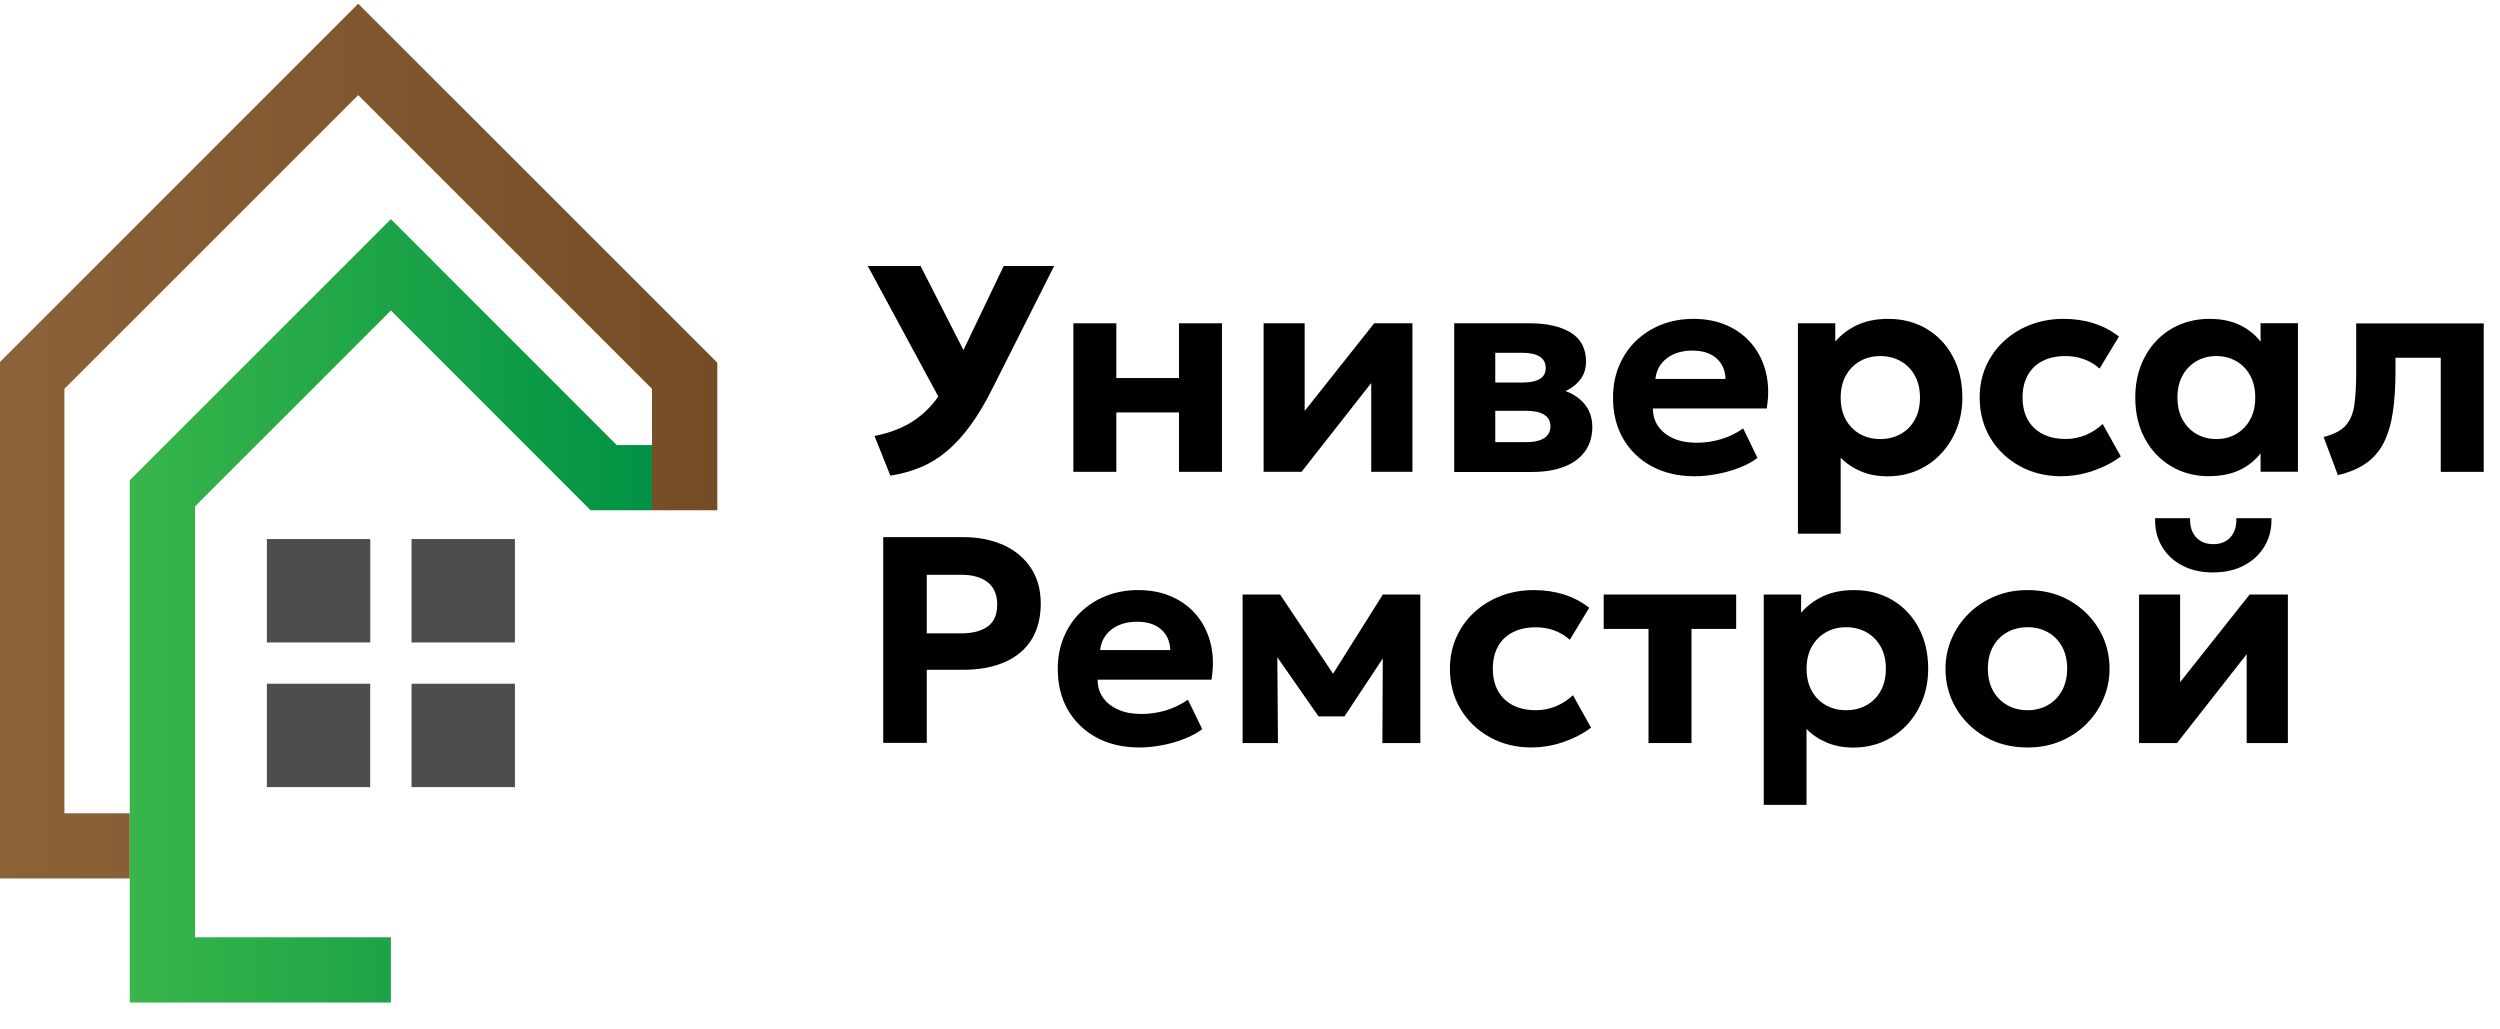
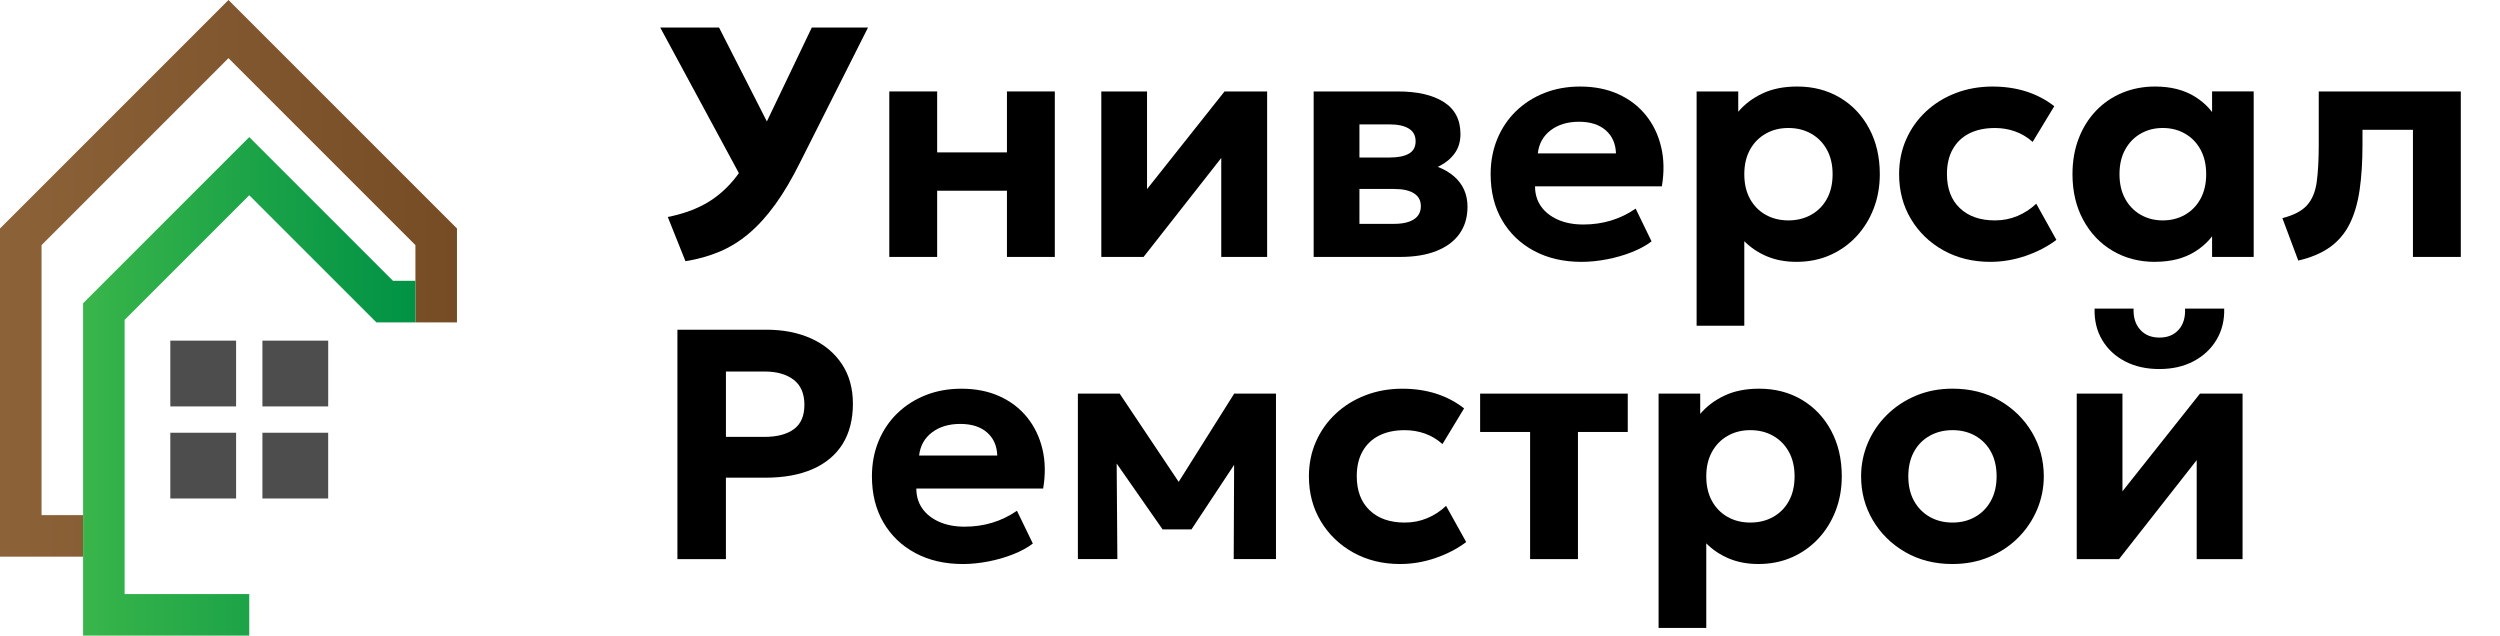
- <svg xmlns="http://www.w3.org/2000/svg" id="Layer_1" data-name="Layer 1" viewBox="0 0 338 139">
+ <svg xmlns="http://www.w3.org/2000/svg" id="Layer_1" data-name="Layer 1" viewBox="0 0 1180 300">
  <defs>
    <style>
      .cls-1 {
        fill: url(#New_Gradient_Swatch_1);
      }

      .cls-1, .cls-2, .cls-3, .cls-4 {
        stroke-width: 0px;
      }

      .cls-2 {
        fill: #4d4d4d;
      }

      .cls-3 {
        fill: url(#linear-gradient);
      }

      .cls-4 {
        fill: #000;
      }
    </style>
-     <linearGradient id="linear-gradient" x1="-.11" y1="59.64" x2="96.98" y2="59.64" gradientUnits="userSpaceOnUse">
+     <linearGradient id="linear-gradient" x1="0" y1="131.37" x2="215.69" y2="131.37" gradientUnits="userSpaceOnUse">
      <stop offset="0" stop-color="#8c6239" />
      <stop offset="1" stop-color="#754c24" />
    </linearGradient>
-     <linearGradient id="New_Gradient_Swatch_1" data-name="New Gradient Swatch 1" x1="17.54" y1="82.58" x2="88.15" y2="82.58" gradientUnits="userSpaceOnUse">
+     <linearGradient id="New_Gradient_Swatch_1" data-name="New Gradient Swatch 1" x1="39.22" y1="182.35" x2="196.08" y2="182.35" gradientUnits="userSpaceOnUse">
      <stop offset="0" stop-color="#39b54a" />
      <stop offset="1" stop-color="#009245" />
    </linearGradient>
  </defs>
  <g>
-     <path class="cls-4" d="M128,55.72l-10.68-19.76h7.14l7.52,14.75-3.98,5.01ZM120.38,64.31l-2.15-5.37c1.7-.33,3.19-.85,4.48-1.56s2.45-1.67,3.46-2.87c1.01-1.21,1.96-2.72,2.83-4.55l6.7-14h6.82l-8.25,16.38c-.98,1.98-1.98,3.67-3,5.08-1.02,1.41-2.09,2.59-3.2,3.53-1.11.94-2.3,1.68-3.57,2.21-1.27.53-2.64.92-4.13,1.15Z" />
-     <path class="cls-4" d="M145.12,63.79v-20.08h5.81v7.4h8.47v-7.4h5.81v20.08h-5.81v-8.03h-8.47v8.03h-5.81Z" />
-     <path class="cls-4" d="M170.84,63.79v-20.08h5.55v11.85l9.4-11.85h5.17v20.08h-5.57v-12.01l-9.42,12.01h-5.13Z" />
-     <path class="cls-4" d="M196.61,63.79v-20.08h10.22c2.36,0,4.21.43,5.57,1.28,1.35.85,2.03,2.15,2.03,3.89,0,.9-.23,1.67-.69,2.32-.46.64-1.07,1.16-1.85,1.56-.78.4-1.65.68-2.63.84l-.08-1.29c1.9.2,3.39.77,4.47,1.72,1.09.95,1.63,2.18,1.63,3.69,0,1.26-.32,2.34-.95,3.25-.64.91-1.56,1.61-2.78,2.1-1.22.49-2.7.74-4.43.74h-10.5ZM202.16,59.78h4.19c1.05,0,1.85-.18,2.42-.55.56-.36.85-.9.85-1.6s-.28-1.19-.83-1.55-1.36-.54-2.44-.54h-4.77v-3.82h4.27c.99,0,1.76-.15,2.31-.47.54-.31.82-.81.82-1.5s-.28-1.2-.82-1.54c-.55-.34-1.32-.51-2.3-.51h-3.7v12.07Z" />
-     <path class="cls-4" d="M229.12,64.39c-2.19,0-4.11-.44-5.77-1.33-1.66-.89-2.95-2.13-3.88-3.72-.93-1.59-1.39-3.45-1.39-5.59,0-1.55.27-2.98.81-4.27s1.29-2.42,2.27-3.37c.97-.95,2.12-1.68,3.44-2.21,1.32-.52,2.77-.79,4.34-.79,1.74,0,3.28.31,4.62.92,1.35.61,2.46,1.46,3.35,2.55.89,1.09,1.51,2.38,1.86,3.85.35,1.47.38,3.07.09,4.79h-15.39c0,.93.24,1.74.73,2.43.48.69,1.17,1.23,2.05,1.62.88.39,1.91.59,3.09.59s2.28-.16,3.34-.48c1.06-.32,2.06-.8,3-1.45l1.93,3.98c-.64.49-1.43.92-2.39,1.3-.95.38-1.97.67-3.03.87-1.07.21-2.09.31-3.07.31ZM223.81,51.23h9.48c-.04-1.18-.45-2.11-1.24-2.8-.79-.69-1.87-1.03-3.25-1.03s-2.52.34-3.43,1.03c-.91.69-1.43,1.62-1.56,2.8Z" />
-     <path class="cls-4" d="M243.08,72.14v-28.43h5.05v2.47c.77-.92,1.75-1.65,2.93-2.22,1.19-.56,2.59-.85,4.23-.85,1.93,0,3.66.45,5.17,1.34,1.51.89,2.7,2.14,3.56,3.75.86,1.6,1.29,3.45,1.29,5.55,0,1.5-.25,2.89-.75,4.18-.5,1.29-1.2,2.41-2.1,3.38s-1.97,1.72-3.2,2.27c-1.23.54-2.59.82-4.08.82-1.31,0-2.5-.22-3.55-.66-1.05-.44-1.98-1.05-2.77-1.85v10.26h-5.79ZM254.21,59.36c1.03,0,1.96-.23,2.77-.69.82-.46,1.45-1.1,1.91-1.94.46-.84.69-1.83.69-2.98s-.23-2.15-.7-2.98c-.46-.84-1.1-1.48-1.91-1.94-.81-.46-1.73-.69-2.76-.69s-1.94.23-2.74.69c-.81.46-1.44,1.1-1.91,1.94-.46.83-.7,1.83-.7,2.98s.23,2.15.69,2.98c.46.83,1.09,1.48,1.9,1.94.81.46,1.73.69,2.76.69Z" />
-     <path class="cls-4" d="M278.73,64.39c-2.12,0-4.02-.46-5.69-1.39-1.67-.93-2.99-2.19-3.95-3.8-.96-1.6-1.44-3.42-1.44-5.45,0-1.52.28-2.93.85-4.22s1.37-2.42,2.4-3.38c1.03-.96,2.23-1.71,3.61-2.24,1.38-.53,2.87-.8,4.47-.8,1.47,0,2.83.2,4.09.6,1.25.4,2.39.99,3.41,1.79l-2.62,4.33c-.64-.57-1.34-.99-2.12-1.27-.78-.28-1.59-.42-2.46-.42-1.21,0-2.24.22-3.11.66-.87.44-1.54,1.07-2.01,1.91-.47.84-.71,1.84-.71,3.02,0,1.76.52,3.14,1.56,4.13,1.04.99,2.46,1.49,4.26,1.49.97,0,1.88-.18,2.73-.54s1.61-.85,2.28-1.49l2.45,4.39c-1.1.82-2.35,1.47-3.76,1.95-1.41.48-2.82.72-4.25.72Z" />
-     <path class="cls-4" d="M298.71,64.39c-1.92,0-3.64-.45-5.15-1.34-1.51-.89-2.7-2.14-3.57-3.75-.87-1.6-1.3-3.45-1.3-5.55,0-1.58.25-3.02.75-4.31.5-1.3,1.2-2.42,2.1-3.37.9-.95,1.97-1.68,3.19-2.19,1.23-.51,2.55-.77,3.99-.77,1.91,0,3.52.41,4.84,1.23,1.32.82,2.28,1.9,2.89,3.22l-.82,1.25v-5.11h5.05v20.08h-5.05v-5.11l.82,1.25c-.61,1.33-1.57,2.4-2.89,3.22-1.32.82-2.93,1.23-4.84,1.23ZM299.64,59.36c1.01,0,1.91-.23,2.7-.69.8-.46,1.42-1.1,1.88-1.94.46-.84.69-1.83.69-2.98s-.23-2.15-.69-2.98c-.46-.84-1.08-1.48-1.88-1.94-.79-.46-1.7-.69-2.7-.69s-1.89.23-2.68.69c-.79.46-1.42,1.1-1.88,1.94-.46.83-.69,1.83-.69,2.98s.23,2.15.69,2.98c.46.83,1.08,1.48,1.88,1.94.8.46,1.69.69,2.68.69Z" />
-     <path class="cls-4" d="M316.08,64.23l-1.93-5.15c1.36-.34,2.36-.86,2.98-1.55.62-.69,1.02-1.63,1.18-2.81.17-1.19.25-2.7.25-4.54v-6.46h17.24v20.08h-5.81v-15.43h-6.12v1.81c0,2.07-.12,3.9-.35,5.49s-.63,2.96-1.2,4.11c-.57,1.15-1.36,2.08-2.37,2.81-1.01.73-2.3,1.28-3.88,1.65Z" />
-     <path class="cls-4" d="M119.41,100.46v-27.84h10.8c2.04,0,3.85.35,5.43,1.06,1.58.71,2.82,1.74,3.72,3.08.9,1.35,1.35,2.96,1.35,4.84s-.42,3.55-1.25,4.88-2.05,2.35-3.63,3.04c-1.58.7-3.5,1.04-5.76,1.04h-4.77v9.88h-5.89ZM125.3,85.63h4.67c1.52,0,2.71-.31,3.57-.93.86-.62,1.28-1.61,1.28-2.96s-.44-2.38-1.31-3.04-2.04-.99-3.5-.99h-4.71v7.93Z" />
-     <path class="cls-4" d="M154.05,101.06c-2.19,0-4.11-.44-5.77-1.33-1.66-.89-2.95-2.13-3.88-3.72-.93-1.59-1.39-3.45-1.39-5.59,0-1.55.27-2.98.81-4.27s1.29-2.42,2.27-3.37c.97-.95,2.12-1.68,3.44-2.21,1.32-.52,2.77-.79,4.34-.79,1.74,0,3.28.31,4.62.92,1.35.61,2.46,1.46,3.35,2.55.89,1.09,1.51,2.38,1.86,3.85.35,1.47.38,3.07.09,4.79h-15.39c0,.93.24,1.74.73,2.43.48.69,1.17,1.23,2.05,1.62.88.39,1.91.59,3.09.59s2.28-.16,3.34-.48c1.06-.32,2.06-.8,3-1.45l1.93,3.98c-.64.49-1.43.92-2.39,1.3-.95.38-1.97.67-3.03.87-1.07.21-2.09.31-3.07.31ZM148.74,87.89h9.48c-.04-1.18-.45-2.11-1.24-2.8-.79-.69-1.87-1.03-3.25-1.03s-2.52.34-3.43,1.03c-.91.69-1.43,1.62-1.56,2.8Z" />
-     <path class="cls-4" d="M168,100.46v-20.08h5.07l8.43,12.61-2.49.04,7.95-12.65h5.07v20.08h-5.13l.06-13.62,1.13.46-6.32,9.56h-3.5l-6.68-9.58,1.09-.44.1,13.62h-4.79Z" />
-     <path class="cls-4" d="M207.11,101.06c-2.12,0-4.02-.46-5.69-1.39-1.67-.93-2.99-2.19-3.95-3.8s-1.44-3.42-1.44-5.45c0-1.52.28-2.93.85-4.22s1.37-2.42,2.4-3.38c1.03-.96,2.23-1.71,3.61-2.24,1.38-.53,2.87-.8,4.47-.8,1.47,0,2.83.2,4.09.6,1.25.4,2.39.99,3.41,1.79l-2.62,4.33c-.64-.57-1.34-.99-2.12-1.27-.78-.28-1.59-.42-2.46-.42-1.21,0-2.24.22-3.11.66-.87.44-1.54,1.07-2.01,1.91-.47.84-.71,1.84-.71,3.02,0,1.76.52,3.14,1.56,4.13,1.04.99,2.46,1.49,4.26,1.49.97,0,1.88-.18,2.73-.54.85-.36,1.61-.85,2.28-1.49l2.45,4.39c-1.1.82-2.35,1.47-3.76,1.95s-2.82.72-4.25.72Z" />
-     <path class="cls-4" d="M222.88,100.46v-15.43h-6.06v-4.65h17.91v4.65h-6.04v15.43h-5.81Z" />
-     <path class="cls-4" d="M238.46,108.81v-28.43h5.05v2.47c.77-.92,1.75-1.65,2.93-2.22,1.19-.56,2.59-.85,4.23-.85,1.93,0,3.66.45,5.17,1.34,1.51.89,2.7,2.14,3.56,3.75.86,1.6,1.29,3.45,1.29,5.55,0,1.5-.25,2.89-.75,4.18-.5,1.29-1.2,2.41-2.1,3.38s-1.97,1.72-3.2,2.27c-1.23.54-2.59.82-4.08.82-1.31,0-2.5-.22-3.55-.66-1.05-.44-1.98-1.05-2.77-1.85v10.26h-5.79ZM249.6,96.02c1.03,0,1.96-.23,2.77-.69.82-.46,1.45-1.1,1.91-1.94.46-.84.69-1.83.69-2.98s-.23-2.15-.7-2.98c-.46-.84-1.1-1.48-1.91-1.94-.81-.46-1.73-.69-2.76-.69s-1.94.23-2.74.69c-.81.46-1.44,1.1-1.91,1.94-.46.83-.7,1.83-.7,2.98s.23,2.15.69,2.98c.46.83,1.09,1.48,1.9,1.94.81.46,1.73.69,2.76.69Z" />
-     <path class="cls-4" d="M274.13,101.06c-2.16,0-4.08-.48-5.75-1.45s-2.98-2.26-3.93-3.87c-.95-1.61-1.42-3.38-1.42-5.32,0-1.42.27-2.77.82-4.05.54-1.28,1.31-2.41,2.31-3.4.99-.99,2.17-1.77,3.52-2.34,1.35-.57,2.84-.85,4.45-.85,2.16,0,4.07.48,5.74,1.45,1.66.97,2.97,2.26,3.92,3.87.95,1.61,1.42,3.38,1.42,5.32,0,1.41-.27,2.75-.82,4.04-.54,1.29-1.31,2.42-2.3,3.41-.99.99-2.16,1.77-3.51,2.34s-2.84.85-4.45.85ZM274.13,96.02c1.02,0,1.93-.23,2.74-.69.81-.46,1.44-1.11,1.91-1.95.46-.84.7-1.83.7-2.97s-.23-2.15-.69-2.98c-.46-.84-1.09-1.48-1.9-1.94-.81-.46-1.73-.69-2.76-.69s-1.96.23-2.77.69-1.45,1.1-1.91,1.94c-.46.83-.69,1.83-.69,2.98s.23,2.15.7,2.98c.46.83,1.1,1.48,1.91,1.94.81.46,1.73.69,2.76.69Z" />
-     <path class="cls-4" d="M289.2,100.46v-20.08h5.55v11.85l9.4-11.85h5.17v20.08h-5.57v-12.01l-9.42,12.01h-5.13ZM299.24,77.4c-1.59,0-2.98-.31-4.18-.93-1.19-.62-2.12-1.48-2.77-2.59s-.96-2.37-.92-3.82h4.73c-.04,1.06.22,1.91.79,2.55.57.64,1.35.96,2.35.96s1.77-.32,2.34-.96c.56-.64.82-1.49.77-2.55h4.75c.04,1.42-.27,2.68-.93,3.79-.66,1.11-1.59,1.97-2.78,2.6-1.19.63-2.57.94-4.14.94Z" />
+     <path class="cls-4" d="M353.16,89.88l-41.53-76.88h27.76l29.23,57.39-15.47,19.49ZM323.54,123.29l-8.35-20.88c6.6-1.29,12.41-3.31,17.44-6.07s9.51-6.49,13.46-11.18c3.94-4.69,7.62-10.6,11.02-17.71l26.06-54.45h26.53l-32.1,63.73c-3.82,7.69-7.71,14.27-11.68,19.76-3.97,5.49-8.12,10.07-12.45,13.72-4.33,3.66-8.96,6.53-13.88,8.59-4.93,2.06-10.27,3.56-16.05,4.49Z" />
+     <path class="cls-4" d="M419.75,121.28V43.16h22.59v28.77h32.94v-28.77h22.59v78.11h-22.59v-31.25h-32.94v31.25h-22.59Z" />
+     <path class="cls-4" d="M519.82,121.28V43.16h21.58v46.1l36.58-46.1h20.11v78.11h-21.66v-46.71l-36.66,46.71h-19.95Z" />
+     <path class="cls-4" d="M620.05,121.28V43.16h39.75c9.18,0,16.4,1.66,21.65,4.99,5.26,3.33,7.89,8.37,7.89,15.12,0,3.5-.89,6.51-2.67,9.01-1.78,2.5-4.18,4.53-7.19,6.07-3.02,1.55-6.43,2.63-10.25,3.25l-.31-5.03c7.37.77,13.17,3.01,17.4,6.69,4.23,3.69,6.34,8.47,6.34,14.35,0,4.9-1.24,9.11-3.71,12.64-2.47,3.53-6.09,6.25-10.83,8.16-4.74,1.91-10.49,2.86-17.25,2.86h-40.84ZM641.63,105.66h16.32c4.07,0,7.2-.71,9.4-2.13,2.19-1.41,3.29-3.49,3.29-6.22s-1.07-4.64-3.21-6.03c-2.14-1.39-5.3-2.09-9.47-2.09h-18.56v-14.85h16.63c3.87,0,6.86-.6,8.97-1.82,2.12-1.21,3.17-3.16,3.17-5.84s-1.07-4.68-3.21-5.99c-2.14-1.31-5.12-1.97-8.93-1.97h-14.38v46.95Z" />
+     <path class="cls-4" d="M746.5,123.6c-8.51,0-15.98-1.73-22.43-5.18-6.45-3.45-11.47-8.27-15.08-14.46-3.61-6.19-5.41-13.43-5.41-21.73,0-6.03,1.05-11.57,3.13-16.63,2.09-5.05,5.03-9.42,8.82-13.11,3.79-3.68,8.25-6.55,13.38-8.58,5.13-2.04,10.76-3.06,16.9-3.06,6.75,0,12.75,1.19,17.98,3.56,5.23,2.37,9.58,5.68,13.03,9.94,3.45,4.26,5.86,9.24,7.23,14.97,1.37,5.72,1.48,11.94.35,18.64h-59.86c0,3.61.94,6.76,2.82,9.43,1.88,2.68,4.54,4.78,7.97,6.3,3.43,1.52,7.43,2.28,12.02,2.28s8.87-.62,13-1.86c4.12-1.24,8.01-3.12,11.68-5.65l7.5,15.47c-2.48,1.91-5.57,3.59-9.28,5.07-3.71,1.47-7.64,2.6-11.8,3.4-4.15.8-8.13,1.2-11.95,1.2ZM725.85,72.4h36.89c-.15-4.59-1.77-8.22-4.83-10.91-3.07-2.68-7.28-4.02-12.65-4.02s-9.81,1.34-13.34,4.02c-3.53,2.68-5.56,6.32-6.07,10.91Z" />
+     <path class="cls-4" d="M800.8,153.76V43.16h19.65v9.59c2.99-3.56,6.79-6.43,11.41-8.62,4.61-2.2,10.09-3.29,16.43-3.29,7.53,0,14.23,1.74,20.11,5.22,5.88,3.48,10.49,8.34,13.84,14.58,3.35,6.24,5.03,13.43,5.03,21.57,0,5.83-.97,11.24-2.9,16.24-1.93,5-4.65,9.38-8.16,13.15-3.51,3.76-7.66,6.71-12.45,8.82-4.79,2.12-10.08,3.17-15.85,3.17-5.1,0-9.71-.85-13.81-2.55-4.1-1.7-7.7-4.1-10.79-7.19v39.9h-22.51ZM844.11,104.03c4.02,0,7.62-.89,10.79-2.67,3.17-1.78,5.65-4.29,7.42-7.54,1.78-3.25,2.67-7.12,2.67-11.6s-.9-8.35-2.71-11.6c-1.8-3.25-4.28-5.76-7.42-7.54-3.15-1.78-6.73-2.67-10.75-2.67s-7.53.89-10.67,2.67c-3.15,1.78-5.62,4.29-7.42,7.54-1.8,3.25-2.71,7.11-2.71,11.6s.89,8.35,2.67,11.6c1.78,3.25,4.24,5.76,7.39,7.54,3.14,1.78,6.73,2.67,10.75,2.67Z" />
+     <path class="cls-4" d="M939.46,123.6c-8.25,0-15.62-1.81-22.12-5.41-6.5-3.61-11.61-8.54-15.35-14.77-3.74-6.24-5.61-13.3-5.61-21.19,0-5.93,1.11-11.4,3.33-16.43,2.22-5.03,5.32-9.41,9.32-13.15,3.99-3.74,8.67-6.64,14.04-8.7,5.36-2.06,11.16-3.1,17.4-3.1,5.72,0,11.02.78,15.89,2.32,4.87,1.55,9.29,3.87,13.26,6.96l-10.21,16.86c-2.47-2.22-5.22-3.87-8.24-4.95-3.02-1.08-6.2-1.62-9.55-1.62-4.69,0-8.73.85-12.1,2.55-3.38,1.7-5.98,4.18-7.81,7.42-1.83,3.25-2.75,7.17-2.75,11.76,0,6.85,2.02,12.22,6.07,16.08,4.05,3.87,9.58,5.8,16.59,5.8,3.76,0,7.31-.69,10.63-2.09s6.28-3.33,8.86-5.8l9.51,17.09c-4.28,3.2-9.15,5.72-14.62,7.58-5.47,1.86-10.98,2.78-16.55,2.78Z" />
+     <path class="cls-4" d="M1017.19,123.6c-7.48,0-14.15-1.74-20.03-5.22-5.88-3.48-10.51-8.34-13.88-14.58-3.38-6.24-5.07-13.43-5.07-21.58,0-6.13.97-11.73,2.9-16.78,1.93-5.05,4.65-9.42,8.16-13.11,3.5-3.68,7.64-6.52,12.41-8.51,4.77-1.98,9.94-2.98,15.51-2.98,7.42,0,13.7,1.6,18.83,4.79,5.14,3.2,8.88,7.38,11.26,12.53l-3.18,4.87v-19.88h19.64v78.11h-19.64v-19.88l3.18,4.87c-2.38,5.16-6.12,9.33-11.26,12.53-5.13,3.2-11.4,4.79-18.83,4.79ZM1020.82,104.03c3.92,0,7.42-.89,10.52-2.67,3.1-1.78,5.54-4.29,7.31-7.54,1.78-3.25,2.67-7.12,2.67-11.6s-.89-8.35-2.67-11.6c-1.77-3.25-4.21-5.76-7.31-7.54-3.09-1.78-6.6-2.67-10.52-2.67s-7.35.89-10.44,2.67c-3.09,1.78-5.53,4.29-7.31,7.54-1.78,3.25-2.67,7.11-2.67,11.6s.89,8.35,2.67,11.6c1.78,3.25,4.22,5.76,7.31,7.54,3.09,1.78,6.58,2.67,10.44,2.67Z" />
+     <path class="cls-4" d="M1084.78,122.98l-7.5-20.03c5.31-1.34,9.17-3.35,11.6-6.03,2.42-2.68,3.96-6.33,4.6-10.94.64-4.61.97-10.51.97-17.67v-25.14h67.05v78.11h-22.59v-60.01h-23.82v7.04c0,8.04-.45,15.16-1.35,21.35-.9,6.19-2.46,11.51-4.68,15.97-2.22,4.46-5.29,8.11-9.2,10.94-3.92,2.84-8.95,4.98-15.08,6.42Z" />
+     <path class="cls-4" d="M319.74,263.9v-108.28h42c7.94,0,14.98,1.38,21.11,4.14,6.14,2.76,10.95,6.76,14.46,11.99,3.51,5.24,5.26,11.51,5.26,18.84s-1.62,13.8-4.87,18.99c-3.25,5.18-7.95,9.12-14.12,11.83-6.16,2.71-13.62,4.06-22.39,4.06h-18.56v38.44h-22.89ZM342.64,206.21h18.17c5.93,0,10.56-1.21,13.88-3.63,3.33-2.42,4.99-6.27,4.99-11.52s-1.7-9.25-5.1-11.83c-3.4-2.58-7.94-3.87-13.61-3.87h-18.33v30.86Z" />
+     <path class="cls-4" d="M454.47,266.22c-8.51,0-15.98-1.73-22.43-5.18-6.45-3.45-11.47-8.27-15.08-14.46-3.61-6.19-5.41-13.43-5.41-21.73,0-6.03,1.05-11.57,3.13-16.63,2.09-5.05,5.03-9.42,8.82-13.11,3.79-3.68,8.25-6.55,13.38-8.58,5.13-2.04,10.76-3.06,16.9-3.06,6.75,0,12.75,1.19,17.98,3.56,5.23,2.37,9.58,5.68,13.03,9.94,3.45,4.26,5.86,9.24,7.23,14.97,1.37,5.72,1.48,11.94.35,18.64h-59.86c0,3.61.94,6.76,2.82,9.43,1.88,2.68,4.54,4.78,7.97,6.3,3.43,1.52,7.43,2.28,12.02,2.28s8.87-.62,13-1.86c4.12-1.24,8.01-3.12,11.68-5.65l7.5,15.47c-2.48,1.91-5.57,3.59-9.28,5.07-3.71,1.47-7.64,2.6-11.8,3.4-4.15.8-8.13,1.2-11.95,1.2ZM433.82,215.02h36.89c-.15-4.59-1.77-8.22-4.83-10.91-3.07-2.68-7.28-4.02-12.65-4.02s-9.81,1.34-13.34,4.02c-3.53,2.68-5.56,6.32-6.07,10.91Z" />
+     <path class="cls-4" d="M508.76,263.9v-78.11h19.72l32.79,49.03-9.67.15,30.94-49.19h19.72v78.11h-19.95l.23-52.98,4.41,1.78-24.59,37.2h-13.61l-25.99-37.28,4.25-1.7.39,52.98h-18.64Z" />
+     <path class="cls-4" d="M660.89,266.22c-8.25,0-15.62-1.81-22.12-5.41-6.5-3.61-11.61-8.54-15.35-14.77-3.74-6.24-5.61-13.3-5.61-21.19,0-5.93,1.11-11.4,3.33-16.43,2.22-5.03,5.32-9.41,9.32-13.15,3.99-3.74,8.67-6.64,14.04-8.7,5.36-2.06,11.16-3.1,17.4-3.1,5.72,0,11.02.78,15.89,2.32,4.87,1.55,9.29,3.87,13.26,6.96l-10.21,16.86c-2.47-2.22-5.22-3.87-8.24-4.95-3.02-1.08-6.2-1.62-9.55-1.62-4.69,0-8.73.85-12.1,2.55-3.38,1.7-5.98,4.18-7.81,7.42-1.83,3.25-2.75,7.17-2.75,11.76,0,6.85,2.02,12.22,6.07,16.08,4.05,3.87,9.58,5.8,16.59,5.8,3.76,0,7.31-.69,10.63-2.09,3.33-1.39,6.28-3.33,8.86-5.8l9.51,17.09c-4.28,3.2-9.15,5.72-14.62,7.58-5.47,1.86-10.98,2.78-16.55,2.78Z" />
+     <path class="cls-4" d="M722.21,263.9v-60.01h-23.59v-18.1h69.68v18.1h-23.51v60.01h-22.59Z" />
+     <path class="cls-4" d="M782.85,296.38v-110.6h19.65v9.59c2.99-3.56,6.79-6.43,11.41-8.62,4.61-2.2,10.09-3.29,16.43-3.29,7.53,0,14.23,1.74,20.11,5.22,5.88,3.48,10.49,8.34,13.84,14.58,3.35,6.24,5.03,13.43,5.03,21.57,0,5.83-.97,11.24-2.9,16.24-1.93,5-4.65,9.38-8.16,13.15-3.51,3.76-7.66,6.71-12.45,8.82-4.79,2.12-10.08,3.17-15.85,3.17-5.1,0-9.71-.85-13.81-2.55-4.1-1.7-7.7-4.1-10.79-7.19v39.9h-22.51ZM826.16,246.65c4.02,0,7.62-.89,10.79-2.67,3.17-1.78,5.65-4.29,7.42-7.54,1.78-3.25,2.67-7.12,2.67-11.6s-.9-8.35-2.71-11.6c-1.8-3.25-4.28-5.76-7.42-7.54-3.15-1.78-6.73-2.67-10.75-2.67s-7.53.89-10.67,2.67c-3.15,1.78-5.62,4.29-7.42,7.54-1.8,3.25-2.71,7.11-2.71,11.6s.89,8.35,2.67,11.6c1.78,3.25,4.24,5.76,7.39,7.54,3.14,1.78,6.73,2.67,10.75,2.67Z" />
+     <path class="cls-4" d="M921.6,266.22c-8.41,0-15.85-1.88-22.35-5.65-6.5-3.76-11.59-8.78-15.28-15.04-3.69-6.26-5.53-13.16-5.53-20.69,0-5.52,1.06-10.76,3.17-15.74,2.11-4.98,5.1-9.38,8.97-13.23,3.87-3.84,8.43-6.87,13.69-9.09,5.26-2.22,11.03-3.33,17.32-3.33,8.4,0,15.84,1.88,22.31,5.65,6.47,3.77,11.55,8.78,15.24,15.04,3.68,6.27,5.53,13.16,5.53,20.69,0,5.47-1.06,10.7-3.17,15.7-2.11,5-5.09,9.42-8.93,13.27-3.84,3.84-8.39,6.87-13.65,9.08-5.26,2.22-11.03,3.33-17.32,3.33ZM921.6,246.65c3.97,0,7.53-.89,10.67-2.67,3.14-1.78,5.62-4.3,7.42-7.58,1.8-3.28,2.71-7.13,2.71-11.56s-.89-8.35-2.67-11.6c-1.78-3.25-4.24-5.76-7.38-7.54-3.15-1.78-6.73-2.67-10.75-2.67s-7.62.89-10.79,2.67c-3.17,1.78-5.65,4.29-7.42,7.54-1.78,3.25-2.67,7.11-2.67,11.6s.9,8.35,2.71,11.6c1.8,3.25,4.28,5.76,7.42,7.54,3.14,1.78,6.73,2.67,10.75,2.67Z" />
+     <path class="cls-4" d="M980.22,263.9v-78.11h21.58v46.1l36.58-46.1h20.11v78.11h-21.65v-46.71l-36.66,46.71h-19.95ZM1019.27,174.19c-6.19,0-11.6-1.21-16.24-3.63-4.64-2.42-8.24-5.77-10.79-10.06-2.55-4.28-3.75-9.23-3.6-14.85h18.41c-.16,4.13.87,7.44,3.09,9.94,2.22,2.5,5.26,3.75,9.13,3.75s6.89-1.25,9.09-3.75c2.19-2.5,3.18-5.81,2.98-9.94h18.48c.15,5.52-1.06,10.43-3.63,14.73-2.58,4.31-6.19,7.68-10.83,10.13-4.64,2.45-10.01,3.67-16.09,3.67Z" />
  </g>
  <g>
-     <polygon class="cls-3" points="96.98 49.04 96.98 68.99 92.21 68.99 92.18 68.96 92.15 68.99 88.15 68.99 88.15 52.57 48.43 12.86 8.71 52.57 8.71 109.95 17.54 109.95 17.54 118.77 -.11 118.77 -.11 49.04 48.43 .5 96.98 49.04" />
-     <polygon class="cls-1" points="88.15 60.17 88.15 68.99 79.85 68.99 52.85 41.98 26.37 68.46 26.37 126.72 52.85 126.72 52.85 135.54 17.54 135.54 17.54 64.93 52.85 29.63 83.38 60.17 88.15 60.17" />
+     <polygon class="cls-3" points="215.69 107.84 215.69 152.16 205.1 152.16 205.04 152.09 204.97 152.16 196.08 152.16 196.08 115.69 107.84 27.45 19.61 115.69 19.61 243.14 39.22 243.14 39.22 262.75 0 262.75 0 107.84 107.84 0 215.69 107.84" />
+     <polygon class="cls-1" points="196.08 132.55 196.08 152.16 177.65 152.16 117.65 92.16 58.82 150.98 58.82 280.39 117.65 280.39 117.65 300 39.22 300 39.22 143.14 117.65 64.71 185.49 132.55 196.08 132.55" />
  </g>
  <g>
-     <rect class="cls-2" x="36.08" y="72.88" width="13.98" height="13.98" />
-     <rect class="cls-2" x="55.64" y="72.88" width="13.98" height="13.98" />
-     <polygon class="cls-2" points="55.64 106.42 50.05 106.42 50.05 92.44 36.08 92.44 36.08 106.42 69.62 106.42 69.62 92.44 55.64 92.44 55.64 106.42" />
+     <rect class="cls-2" x="80.39" y="160.78" width="31.05" height="31.05" />
+     <rect class="cls-2" x="123.86" y="160.78" width="31.05" height="31.05" />
+     <polygon class="cls-2" points="123.86 235.29 111.44 235.29 111.44 204.25 80.39 204.25 80.39 235.29 154.9 235.29 154.9 204.25 123.86 204.25 123.86 235.29" />
  </g>
</svg>
